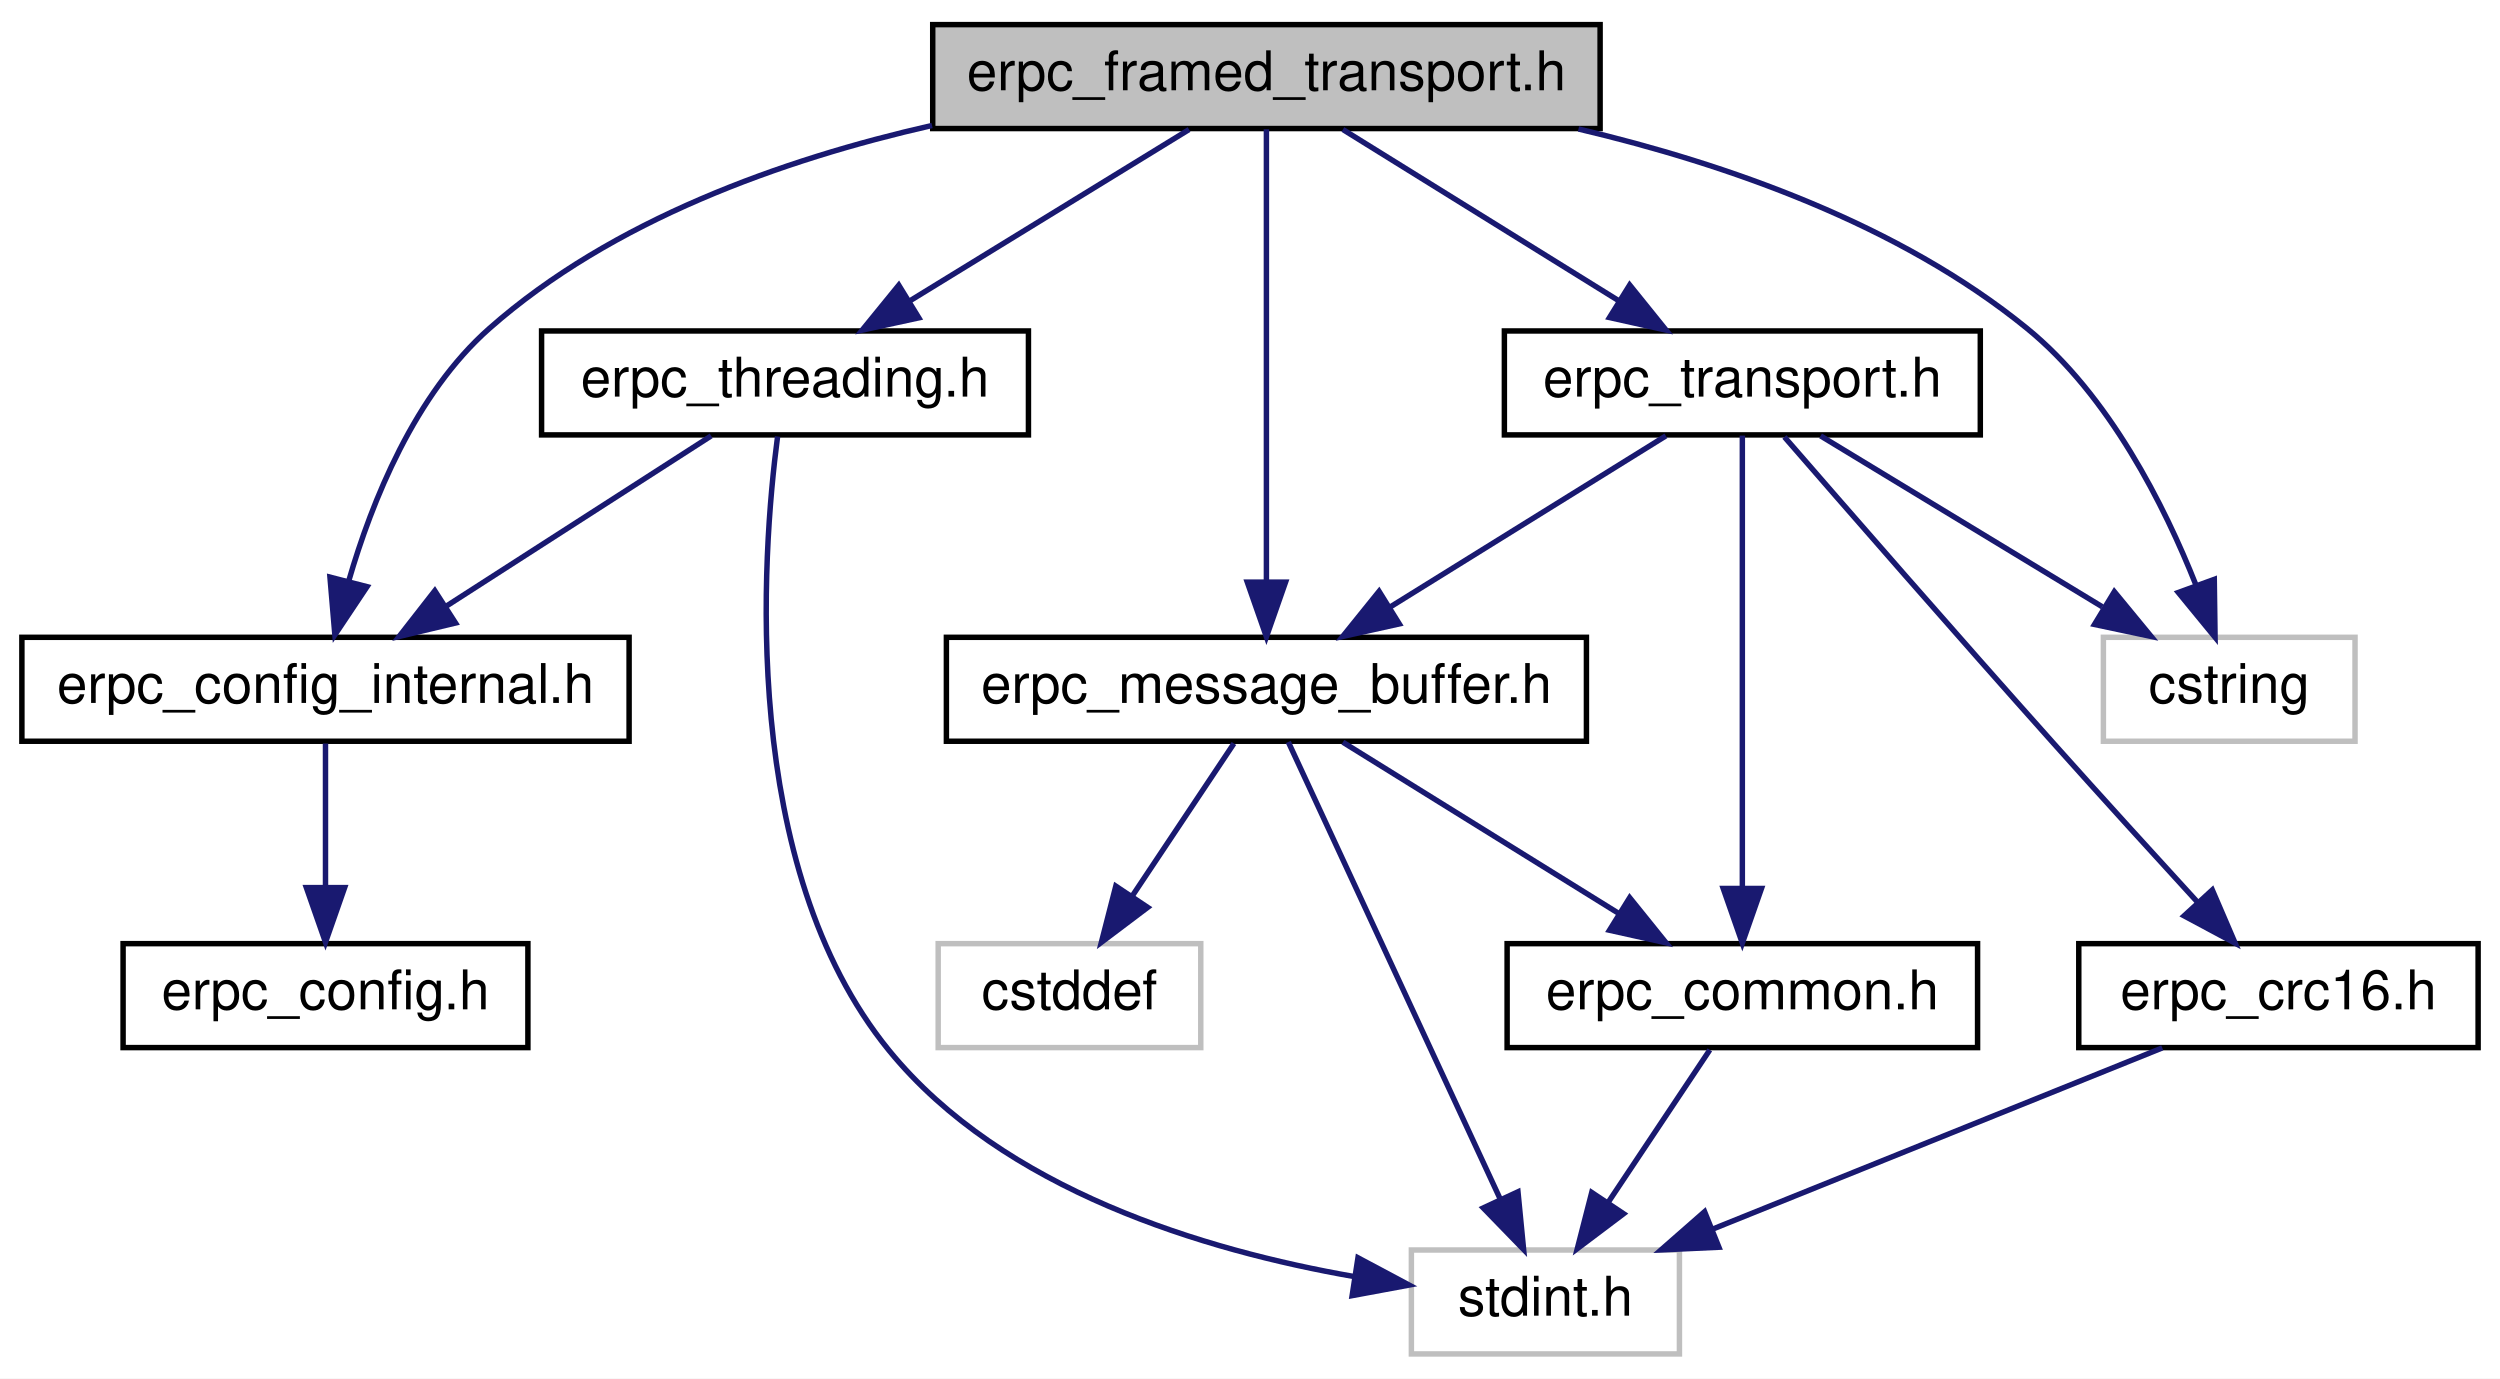
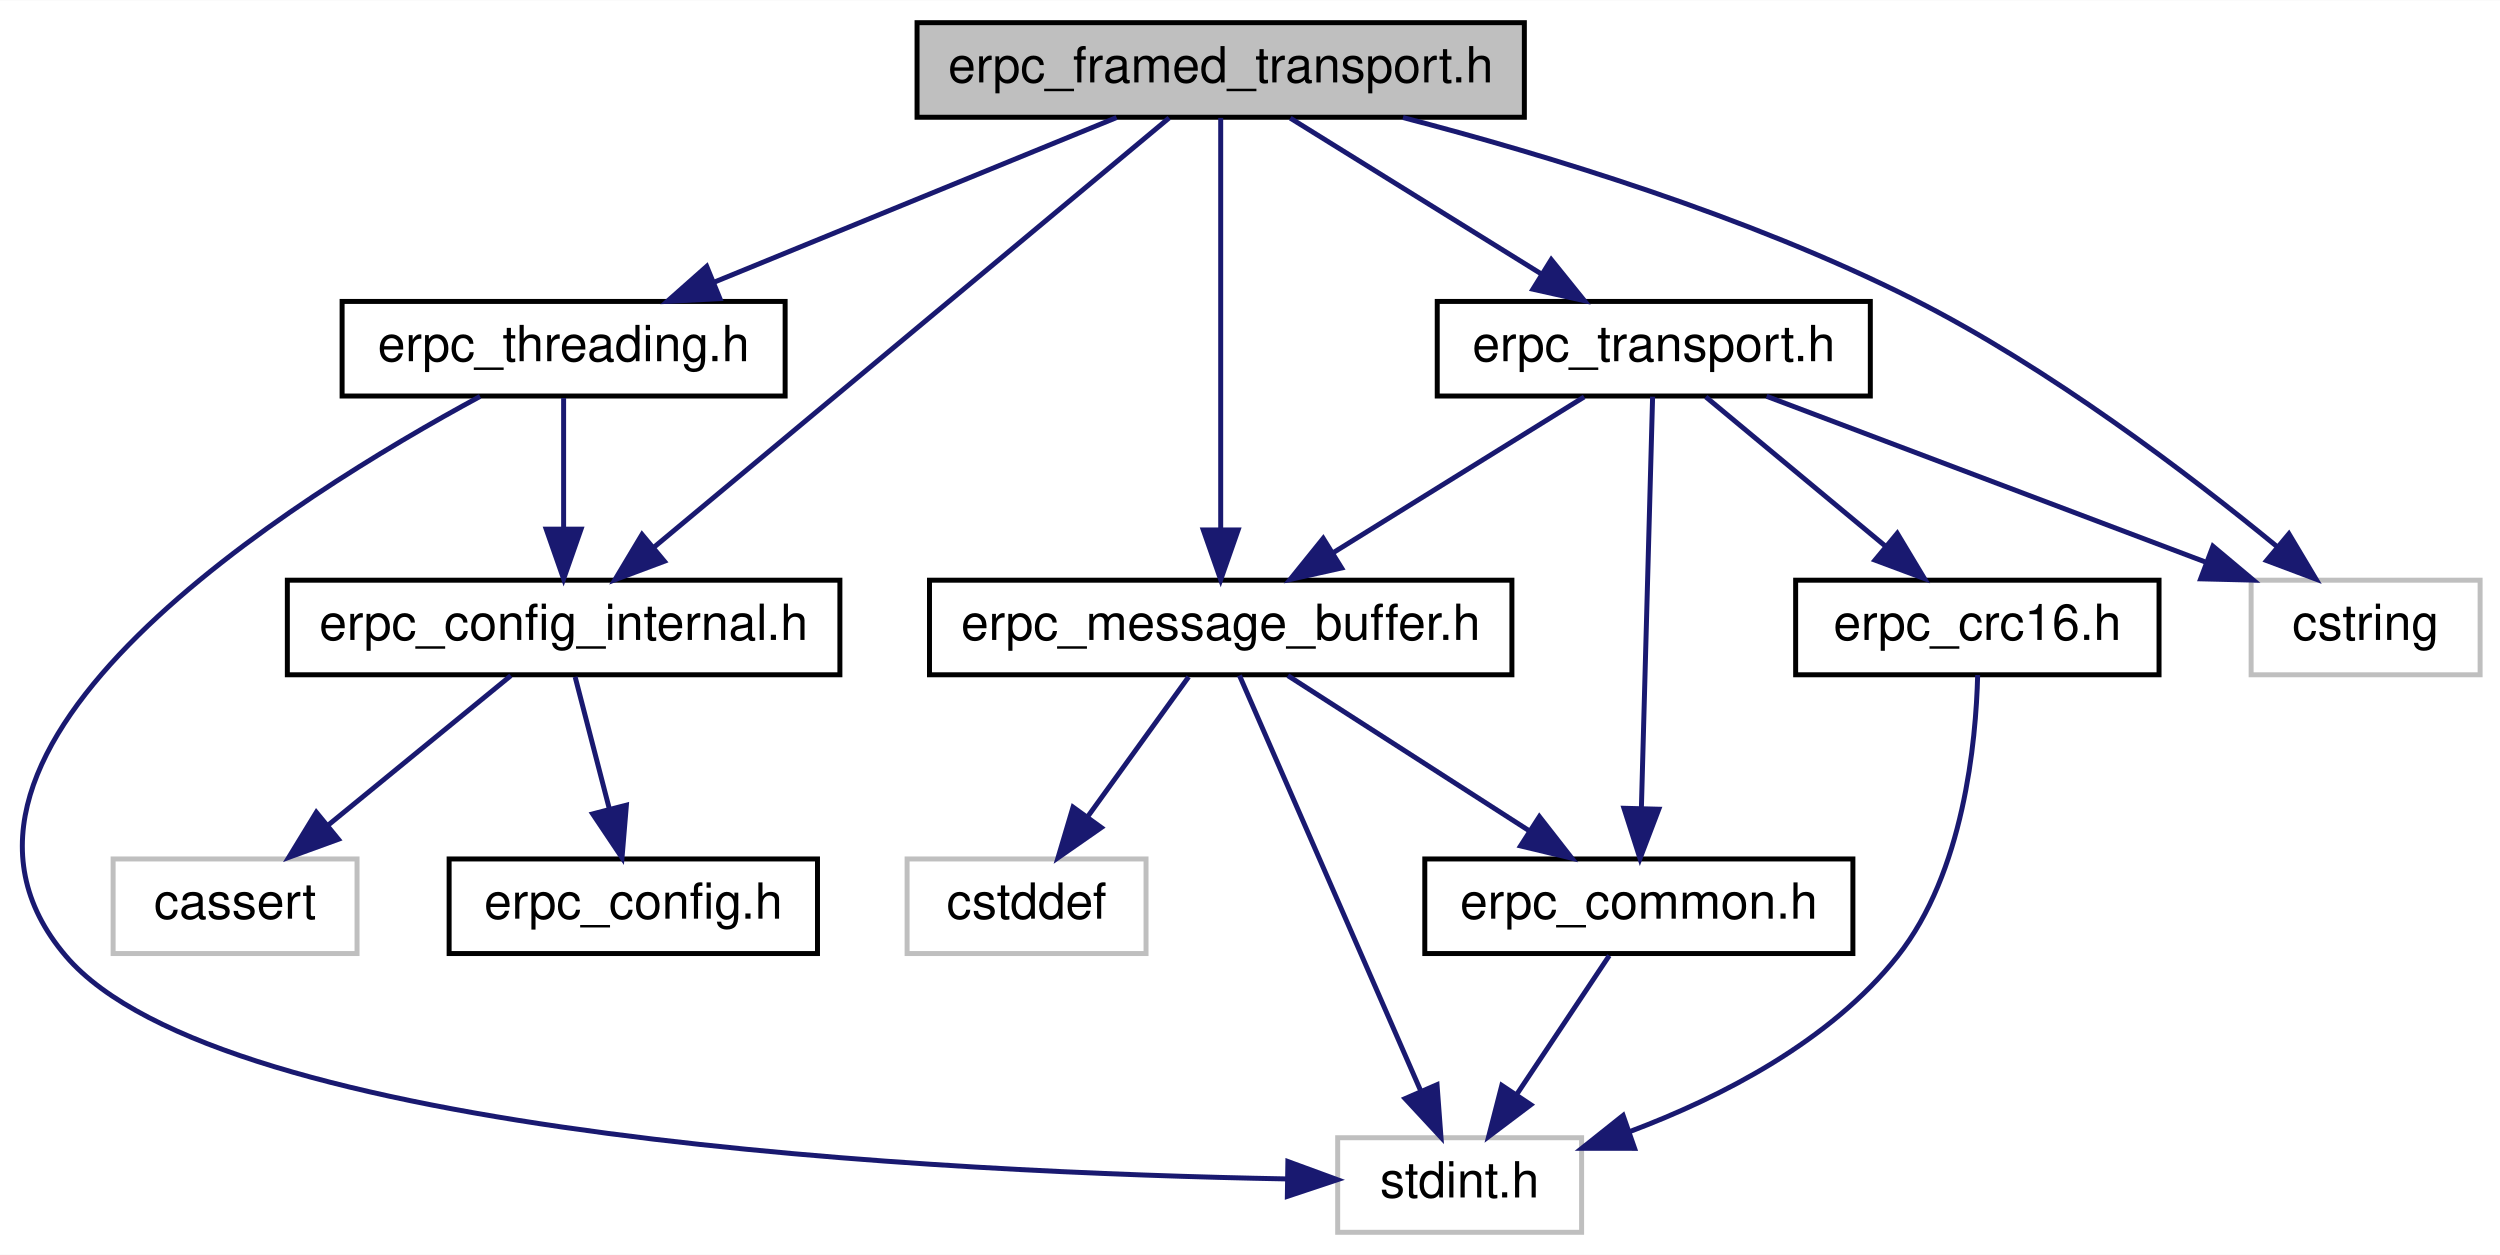
- <svg xmlns="http://www.w3.org/2000/svg" xmlns:xlink="http://www.w3.org/1999/xlink" width="457pt" height="252pt" viewBox="0.00 0.00 457.00 252.00">
+ <svg xmlns="http://www.w3.org/2000/svg" xmlns:xlink="http://www.w3.org/1999/xlink" width="502pt" height="252pt" viewBox="0.00 0.00 502.22 252.00">
  <g id="graph0" class="graph" transform="scale(1 1) rotate(0) translate(4 248)">
-     <polygon fill="white" stroke="none" points="-4,4 -4,-248 453,-248 453,4 -4,4" />
+     <polygon fill="white" stroke="none" points="-4,4 -4,-248 498.224,-248 498.224,4 -4,4" />
    <g id="node1" class="node">
-       <polygon fill="#bfbfbf" stroke="black" points="166.5,-224.5 166.5,-243.5 288.5,-243.5 288.5,-224.5 166.5,-224.5" />
-       <text text-anchor="middle" x="227.5" y="-231.5" font-family="Helvetica,sans-Serif" font-size="10.00">erpc_framed_transport.h</text>
+       <polygon fill="#bfbfbf" stroke="black" points="180.224,-224.5 180.224,-243.5 302.224,-243.5 302.224,-224.5 180.224,-224.5" />
+       <text text-anchor="middle" x="241.224" y="-231.5" font-family="Helvetica,sans-Serif" font-size="10.00">erpc_framed_transport.h</text>
    </g>
    <g id="node2" class="node">
      <g id="a_node2">
        <a xlink:href="erpc__config__internal_8h_source.html" target="_top" xlink:title="erpc_config_internal.h">
-           <polygon fill="white" stroke="black" points="0,-112.5 0,-131.5 111,-131.5 111,-112.5 0,-112.5" />
-           <text text-anchor="middle" x="55.5" y="-119.5" font-family="Helvetica,sans-Serif" font-size="10.00">erpc_config_internal.h</text>
+           <polygon fill="white" stroke="black" points="53.724,-112.5 53.724,-131.5 164.724,-131.5 164.724,-112.5 53.724,-112.5" />
+           <text text-anchor="middle" x="109.224" y="-119.5" font-family="Helvetica,sans-Serif" font-size="10.00">erpc_config_internal.h</text>
        </a>
      </g>
    </g>
    <g id="edge1" class="edge">
-       <path fill="none" stroke="midnightblue" d="M166.378,-225.066C138.997,-218.844 107.904,-207.755 85.5,-188 71.831,-175.948 63.979,-156.378 59.764,-141.856" />
-       <polygon fill="midnightblue" stroke="midnightblue" points="63.095,-140.756 57.214,-131.944 56.316,-142.5 63.095,-140.756" />
+       <path fill="none" stroke="midnightblue" d="M230.866,-224.368C208.504,-205.733 155.463,-161.532 127.385,-138.134" />
+       <polygon fill="midnightblue" stroke="midnightblue" points="129.457,-135.305 119.534,-131.591 124.975,-140.682 129.457,-135.305" />
    </g>
-     <g id="node4" class="node">
-       <g id="a_node4">
+     <g id="node5" class="node">
+       <g id="a_node5">
        <a xlink:href="erpc__message__buffer_8h.html" target="_top" xlink:title="erpc_message_buffer.h">
-           <polygon fill="white" stroke="black" points="169,-112.5 169,-131.5 286,-131.5 286,-112.5 169,-112.5" />
-           <text text-anchor="middle" x="227.5" y="-119.5" font-family="Helvetica,sans-Serif" font-size="10.00">erpc_message_buffer.h</text>
+           <polygon fill="white" stroke="black" points="182.724,-112.5 182.724,-131.5 299.724,-131.5 299.724,-112.5 182.724,-112.5" />
+           <text text-anchor="middle" x="241.224" y="-119.5" font-family="Helvetica,sans-Serif" font-size="10.00">erpc_message_buffer.h</text>
        </a>
      </g>
    </g>
-     <g id="edge3" class="edge">
-       <path fill="none" stroke="midnightblue" d="M227.5,-224.368C227.5,-206.617 227.5,-165.666 227.5,-141.597" />
-       <polygon fill="midnightblue" stroke="midnightblue" points="231,-141.591 227.5,-131.591 224,-141.591 231,-141.591" />
+     <g id="edge4" class="edge">
+       <path fill="none" stroke="midnightblue" d="M241.224,-224.368C241.224,-206.617 241.224,-165.666 241.224,-141.597" />
+       <polygon fill="midnightblue" stroke="midnightblue" points="244.724,-141.591 241.224,-131.591 237.724,-141.591 244.724,-141.591" />
    </g>
-     <g id="node8" class="node">
-       <g id="a_node8">
+     <g id="node9" class="node">
+       <g id="a_node9">
        <a xlink:href="erpc__transport_8h.html" target="_top" xlink:title="erpc_transport.h">
-           <polygon fill="white" stroke="black" points="271,-168.5 271,-187.5 358,-187.5 358,-168.5 271,-168.5" />
-           <text text-anchor="middle" x="314.5" y="-175.5" font-family="Helvetica,sans-Serif" font-size="10.00">erpc_transport.h</text>
+           <polygon fill="white" stroke="black" points="284.724,-168.5 284.724,-187.5 371.724,-187.5 371.724,-168.5 284.724,-168.5" />
+           <text text-anchor="middle" x="328.224" y="-175.5" font-family="Helvetica,sans-Serif" font-size="10.00">erpc_transport.h</text>
        </a>
      </g>
    </g>
-     <g id="edge8" class="edge">
-       <path fill="none" stroke="midnightblue" d="M241.478,-224.324C255.05,-215.9 275.88,-202.971 291.825,-193.074" />
-       <polygon fill="midnightblue" stroke="midnightblue" points="293.906,-195.902 300.557,-187.655 290.214,-189.954 293.906,-195.902" />
-     </g>
-     <g id="node10" class="node">
-       <polygon fill="white" stroke="#bfbfbf" points="380.5,-112.5 380.5,-131.5 426.5,-131.5 426.5,-112.5 380.5,-112.5" />
-       <text text-anchor="middle" x="403.5" y="-119.5" font-family="Helvetica,sans-Serif" font-size="10.00">cstring</text>
-     </g>
-     <g id="edge14" class="edge">
-       <path fill="none" stroke="midnightblue" d="M284.548,-224.422C311.675,-218.025 343.189,-206.975 366.5,-188 381.573,-175.731 391.668,-155.59 397.454,-140.975" />
-       <polygon fill="midnightblue" stroke="midnightblue" points="400.771,-142.096 400.915,-131.502 394.196,-139.694 400.771,-142.096" />
+     <g id="edge9" class="edge">
+       <path fill="none" stroke="midnightblue" d="M255.202,-224.324C268.774,-215.9 289.604,-202.971 305.549,-193.074" />
+       <polygon fill="midnightblue" stroke="midnightblue" points="307.63,-195.902 314.281,-187.655 303.938,-189.954 307.63,-195.902" />
    </g>
    <g id="node11" class="node">
-       <g id="a_node11">
+       <polygon fill="white" stroke="#bfbfbf" points="448.224,-112.5 448.224,-131.5 494.224,-131.5 494.224,-112.5 448.224,-112.5" />
+       <text text-anchor="middle" x="471.224" y="-119.5" font-family="Helvetica,sans-Serif" font-size="10.00">cstring</text>
+     </g>
+     <g id="edge15" class="edge">
+       <path fill="none" stroke="midnightblue" d="M277.841,-224.444C306.591,-216.955 347.151,-204.662 380.224,-188 407.641,-174.188 435.907,-152.639 453.513,-138.182" />
+       <polygon fill="midnightblue" stroke="midnightblue" points="455.819,-140.816 461.249,-131.719 451.331,-135.444 455.819,-140.816" />
+     </g>
+     <g id="node12" class="node">
+       <g id="a_node12">
        <a xlink:href="erpc__threading_8h.html" target="_top" xlink:title="erpc_threading.h">
-           <polygon fill="white" stroke="black" points="95,-168.5 95,-187.5 184,-187.5 184,-168.5 95,-168.5" />
-           <text text-anchor="middle" x="139.5" y="-175.5" font-family="Helvetica,sans-Serif" font-size="10.00">erpc_threading.h</text>
+           <polygon fill="white" stroke="black" points="64.724,-168.5 64.724,-187.5 153.724,-187.5 153.724,-168.5 64.724,-168.5" />
+           <text text-anchor="middle" x="109.224" y="-175.5" font-family="Helvetica,sans-Serif" font-size="10.00">erpc_threading.h</text>
        </a>
      </g>
    </g>
-     <g id="edge15" class="edge">
-       <path fill="none" stroke="midnightblue" d="M213.361,-224.324C199.634,-215.9 178.564,-202.971 162.436,-193.074" />
-       <polygon fill="midnightblue" stroke="midnightblue" points="163.957,-189.902 153.604,-187.655 160.296,-195.868 163.957,-189.902" />
+     <g id="edge16" class="edge">
+       <path fill="none" stroke="midnightblue" d="M220.308,-224.444C198.488,-215.517 164.074,-201.439 139.332,-191.317" />
+       <polygon fill="midnightblue" stroke="midnightblue" points="140.623,-188.063 130.042,-187.516 137.972,-194.542 140.623,-188.063" />
    </g>
    <g id="node3" class="node">
      <g id="a_node3">
        <a xlink:href="erpc__config_8h.html" target="_top" xlink:title="erpc_config.h">
-           <polygon fill="white" stroke="black" points="18.5,-56.5 18.5,-75.5 92.5,-75.5 92.5,-56.5 18.5,-56.5" />
-           <text text-anchor="middle" x="55.5" y="-63.5" font-family="Helvetica,sans-Serif" font-size="10.00">erpc_config.h</text>
+           <polygon fill="white" stroke="black" points="86.224,-56.5 86.224,-75.5 160.224,-75.5 160.224,-56.5 86.224,-56.5" />
+           <text text-anchor="middle" x="123.224" y="-63.5" font-family="Helvetica,sans-Serif" font-size="10.00">erpc_config.h</text>
        </a>
      </g>
    </g>
    <g id="edge2" class="edge">
-       <path fill="none" stroke="midnightblue" d="M55.5,-112.083C55.5,-105.006 55.5,-94.861 55.5,-85.987" />
-       <polygon fill="midnightblue" stroke="midnightblue" points="59,-85.751 55.5,-75.751 52,-85.751 59,-85.751" />
+       <path fill="none" stroke="midnightblue" d="M111.536,-112.083C113.391,-104.927 116.059,-94.635 118.378,-85.691" />
+       <polygon fill="midnightblue" stroke="midnightblue" points="121.833,-86.309 120.955,-75.751 115.057,-84.553 121.833,-86.309" />
    </g>
-     <g id="node5" class="node">
-       <g id="a_node5">
+     <g id="node4" class="node">
+       <polygon fill="white" stroke="#bfbfbf" points="18.724,-56.5 18.724,-75.5 67.724,-75.5 67.724,-56.5 18.724,-56.5" />
+       <text text-anchor="middle" x="43.224" y="-63.5" font-family="Helvetica,sans-Serif" font-size="10.00">cassert</text>
+     </g>
+     <g id="edge3" class="edge">
+       <path fill="none" stroke="midnightblue" d="M98.62,-112.324C88.768,-104.263 73.873,-92.076 62.009,-82.37" />
+       <polygon fill="midnightblue" stroke="midnightblue" points="63.977,-79.457 54.021,-75.834 59.544,-84.875 63.977,-79.457" />
+     </g>
+     <g id="node6" class="node">
+       <g id="a_node6">
        <a xlink:href="erpc__common_8h_source.html" target="_top" xlink:title="erpc_common.h">
-           <polygon fill="white" stroke="black" points="271.5,-56.5 271.5,-75.5 357.5,-75.5 357.5,-56.5 271.5,-56.5" />
-           <text text-anchor="middle" x="314.5" y="-63.5" font-family="Helvetica,sans-Serif" font-size="10.00">erpc_common.h</text>
+           <polygon fill="white" stroke="black" points="282.224,-56.5 282.224,-75.5 368.224,-75.5 368.224,-56.5 282.224,-56.5" />
+           <text text-anchor="middle" x="325.224" y="-63.5" font-family="Helvetica,sans-Serif" font-size="10.00">erpc_common.h</text>
        </a>
      </g>
    </g>
-     <g id="edge4" class="edge">
-       <path fill="none" stroke="midnightblue" d="M241.478,-112.324C255.05,-103.9 275.88,-90.971 291.825,-81.074" />
-       <polygon fill="midnightblue" stroke="midnightblue" points="293.906,-83.902 300.557,-75.654 290.214,-77.954 293.906,-83.902" />
+     <g id="edge5" class="edge">
+       <path fill="none" stroke="midnightblue" d="M254.72,-112.324C267.824,-103.9 287.936,-90.971 303.331,-81.074" />
+       <polygon fill="midnightblue" stroke="midnightblue" points="305.242,-84.006 311.761,-75.654 301.457,-78.118 305.242,-84.006" />
    </g>
-     <g id="node6" class="node">
-       <polygon fill="white" stroke="#bfbfbf" points="254,-0.5 254,-19.5 303,-19.5 303,-0.5 254,-0.5" />
-       <text text-anchor="middle" x="278.5" y="-7.5" font-family="Helvetica,sans-Serif" font-size="10.00">stdint.h</text>
+     <g id="node7" class="node">
+       <polygon fill="white" stroke="#bfbfbf" points="264.724,-0.5 264.724,-19.5 313.724,-19.5 313.724,-0.5 264.724,-0.5" />
+       <text text-anchor="middle" x="289.224" y="-7.5" font-family="Helvetica,sans-Serif" font-size="10.00">stdint.h</text>
+     </g>
+     <g id="edge8" class="edge">
+       <path fill="none" stroke="midnightblue" d="M244.99,-112.368C252.807,-94.456 270.93,-52.923 281.392,-28.948" />
+       <polygon fill="midnightblue" stroke="midnightblue" points="284.683,-30.157 285.475,-19.591 278.268,-27.357 284.683,-30.157" />
+     </g>
+     <g id="node8" class="node">
+       <polygon fill="white" stroke="#bfbfbf" points="178.224,-56.5 178.224,-75.5 226.224,-75.5 226.224,-56.5 178.224,-56.5" />
+       <text text-anchor="middle" x="202.224" y="-63.5" font-family="Helvetica,sans-Serif" font-size="10.00">cstddef</text>
    </g>
    <g id="edge7" class="edge">
-       <path fill="none" stroke="midnightblue" d="M231.502,-112.368C239.807,-94.456 259.063,-52.923 270.179,-28.948" />
-       <polygon fill="midnightblue" stroke="midnightblue" points="273.486,-30.136 274.517,-19.591 267.135,-27.192 273.486,-30.136" />
-     </g>
-     <g id="node7" class="node">
-       <polygon fill="white" stroke="#bfbfbf" points="167.5,-56.5 167.5,-75.5 215.5,-75.5 215.5,-56.5 167.5,-56.5" />
-       <text text-anchor="middle" x="191.5" y="-63.5" font-family="Helvetica,sans-Serif" font-size="10.00">cstddef</text>
+       <path fill="none" stroke="midnightblue" d="M234.784,-112.083C229.275,-104.455 221.193,-93.264 214.459,-83.941" />
+       <polygon fill="midnightblue" stroke="midnightblue" points="217.237,-81.809 208.544,-75.751 211.562,-85.907 217.237,-81.809" />
    </g>
    <g id="edge6" class="edge">
-       <path fill="none" stroke="midnightblue" d="M221.555,-112.083C216.523,-104.534 209.163,-93.495 202.987,-84.23" />
-       <polygon fill="midnightblue" stroke="midnightblue" points="205.793,-82.13 197.334,-75.751 199.969,-86.013 205.793,-82.13" />
+       <path fill="none" stroke="midnightblue" d="M319.279,-56.083C314.247,-48.534 306.887,-37.495 300.71,-28.23" />
+       <polygon fill="midnightblue" stroke="midnightblue" points="303.517,-26.13 295.058,-19.751 297.693,-30.013 303.517,-26.13" />
    </g>
-     <g id="edge5" class="edge">
-       <path fill="none" stroke="midnightblue" d="M308.555,-56.083C303.523,-48.534 296.163,-37.495 289.987,-28.23" />
-       <polygon fill="midnightblue" stroke="midnightblue" points="292.793,-26.13 284.334,-19.751 286.969,-30.013 292.793,-26.13" />
+     <g id="edge13" class="edge">
+       <path fill="none" stroke="midnightblue" d="M314.246,-168.324C300.674,-159.9 279.844,-146.971 263.899,-137.074" />
+       <polygon fill="midnightblue" stroke="midnightblue" points="265.51,-133.954 255.167,-131.655 261.818,-139.902 265.51,-133.954" />
    </g>
-     <g id="edge12" class="edge">
-       <path fill="none" stroke="midnightblue" d="M300.522,-168.324C286.95,-159.9 266.12,-146.971 250.175,-137.074" />
-       <polygon fill="midnightblue" stroke="midnightblue" points="251.786,-133.954 241.443,-131.655 248.094,-139.902 251.786,-133.954" />
+     <g id="edge10" class="edge">
+       <path fill="none" stroke="midnightblue" d="M327.989,-168.368C327.504,-150.617 326.388,-109.666 325.731,-85.597" />
+       <polygon fill="midnightblue" stroke="midnightblue" points="329.23,-85.492 325.458,-75.591 322.232,-85.683 329.23,-85.492" />
    </g>
-     <g id="edge9" class="edge">
-       <path fill="none" stroke="midnightblue" d="M314.5,-168.368C314.5,-150.617 314.5,-109.666 314.5,-85.597" />
-       <polygon fill="midnightblue" stroke="midnightblue" points="318,-85.591 314.5,-75.591 311,-85.591 318,-85.591" />
-     </g>
-     <g id="node9" class="node">
-       <g id="a_node9">
+     <g id="node10" class="node">
+       <g id="a_node10">
        <a xlink:href="erpc__crc16_8h.html" target="_top" xlink:title="erpc_crc16.h">
-           <polygon fill="white" stroke="black" points="376,-56.5 376,-75.5 449,-75.5 449,-56.5 376,-56.5" />
-           <text text-anchor="middle" x="412.5" y="-63.5" font-family="Helvetica,sans-Serif" font-size="10.00">erpc_crc16.h</text>
+           <polygon fill="white" stroke="black" points="356.724,-112.5 356.724,-131.5 429.724,-131.5 429.724,-112.5 356.724,-112.5" />
+           <text text-anchor="middle" x="393.224" y="-119.5" font-family="Helvetica,sans-Serif" font-size="10.00">erpc_crc16.h</text>
        </a>
      </g>
    </g>
-     <g id="edge10" class="edge">
-       <path fill="none" stroke="midnightblue" d="M322.191,-168.122C333.093,-155.563 353.695,-131.919 371.5,-112 380.147,-102.326 389.929,-91.582 397.77,-83.019" />
-       <polygon fill="midnightblue" stroke="midnightblue" points="400.41,-85.318 404.591,-75.583 395.252,-80.586 400.41,-85.318" />
+     <g id="edge11" class="edge">
+       <path fill="none" stroke="midnightblue" d="M338.667,-168.324C348.37,-160.263 363.039,-148.077 374.724,-138.369" />
+       <polygon fill="midnightblue" stroke="midnightblue" points="377.135,-140.916 382.591,-131.834 372.662,-135.532 377.135,-140.916" />
    </g>
-     <g id="edge13" class="edge">
-       <path fill="none" stroke="midnightblue" d="M328.799,-168.324C342.683,-159.9 363.992,-146.971 380.304,-137.074" />
-       <polygon fill="midnightblue" stroke="midnightblue" points="382.502,-139.834 389.236,-131.655 378.871,-133.85 382.502,-139.834" />
+     <g id="edge14" class="edge">
+       <path fill="none" stroke="midnightblue" d="M350.883,-168.444C374.626,-159.478 412.133,-145.314 438.962,-135.183" />
+       <polygon fill="midnightblue" stroke="midnightblue" points="440.552,-138.324 448.671,-131.516 438.08,-131.775 440.552,-138.324" />
    </g>
-     <g id="edge11" class="edge">
-       <path fill="none" stroke="midnightblue" d="M391.267,-56.444C369.116,-47.517 334.181,-33.439 309.064,-23.317" />
-       <polygon fill="midnightblue" stroke="midnightblue" points="310.217,-20.008 299.633,-19.516 307.6,-26.501 310.217,-20.008" />
-     </g>
-     <g id="edge16" class="edge">
-       <path fill="none" stroke="midnightblue" d="M126.004,-168.324C112.9,-159.9 92.788,-146.971 77.393,-137.074" />
-       <polygon fill="midnightblue" stroke="midnightblue" points="79.267,-134.118 68.963,-131.655 75.482,-140.006 79.267,-134.118" />
+     <g id="edge12" class="edge">
+       <path fill="none" stroke="midnightblue" d="M393.289,-112.446C392.956,-99.009 390.498,-72.765 377.224,-56 363.68,-38.895 341.882,-27.68 323.369,-20.724" />
+       <polygon fill="midnightblue" stroke="midnightblue" points="324.369,-17.366 313.774,-17.377 322.063,-23.976 324.369,-17.366" />
    </g>
    <g id="edge17" class="edge">
-       <path fill="none" stroke="midnightblue" d="M138.141,-168.213C135.3,-146.496 131.092,-89.624 158.5,-56 179.317,-30.461 216.203,-19.411 243.602,-14.633" />
-       <polygon fill="midnightblue" stroke="midnightblue" points="244.237,-18.077 253.586,-13.092 243.169,-11.159 244.237,-18.077" />
+       <path fill="none" stroke="midnightblue" d="M109.224,-168.083C109.224,-161.006 109.224,-150.861 109.224,-141.986" />
+       <polygon fill="midnightblue" stroke="midnightblue" points="112.724,-141.751 109.224,-131.751 105.724,-141.751 112.724,-141.751" />
+     </g>
+     <g id="edge18" class="edge">
+       <path fill="none" stroke="midnightblue" d="M92.44,-168.418C55.605,-148.508 -26.304,-97.694 9.224,-56 40.369,-19.45 186.619,-12.473 254.477,-11.223" />
+       <polygon fill="midnightblue" stroke="midnightblue" points="254.72,-14.719 264.666,-11.067 254.613,-7.72 254.72,-14.719" />
    </g>
  </g>
</svg>
